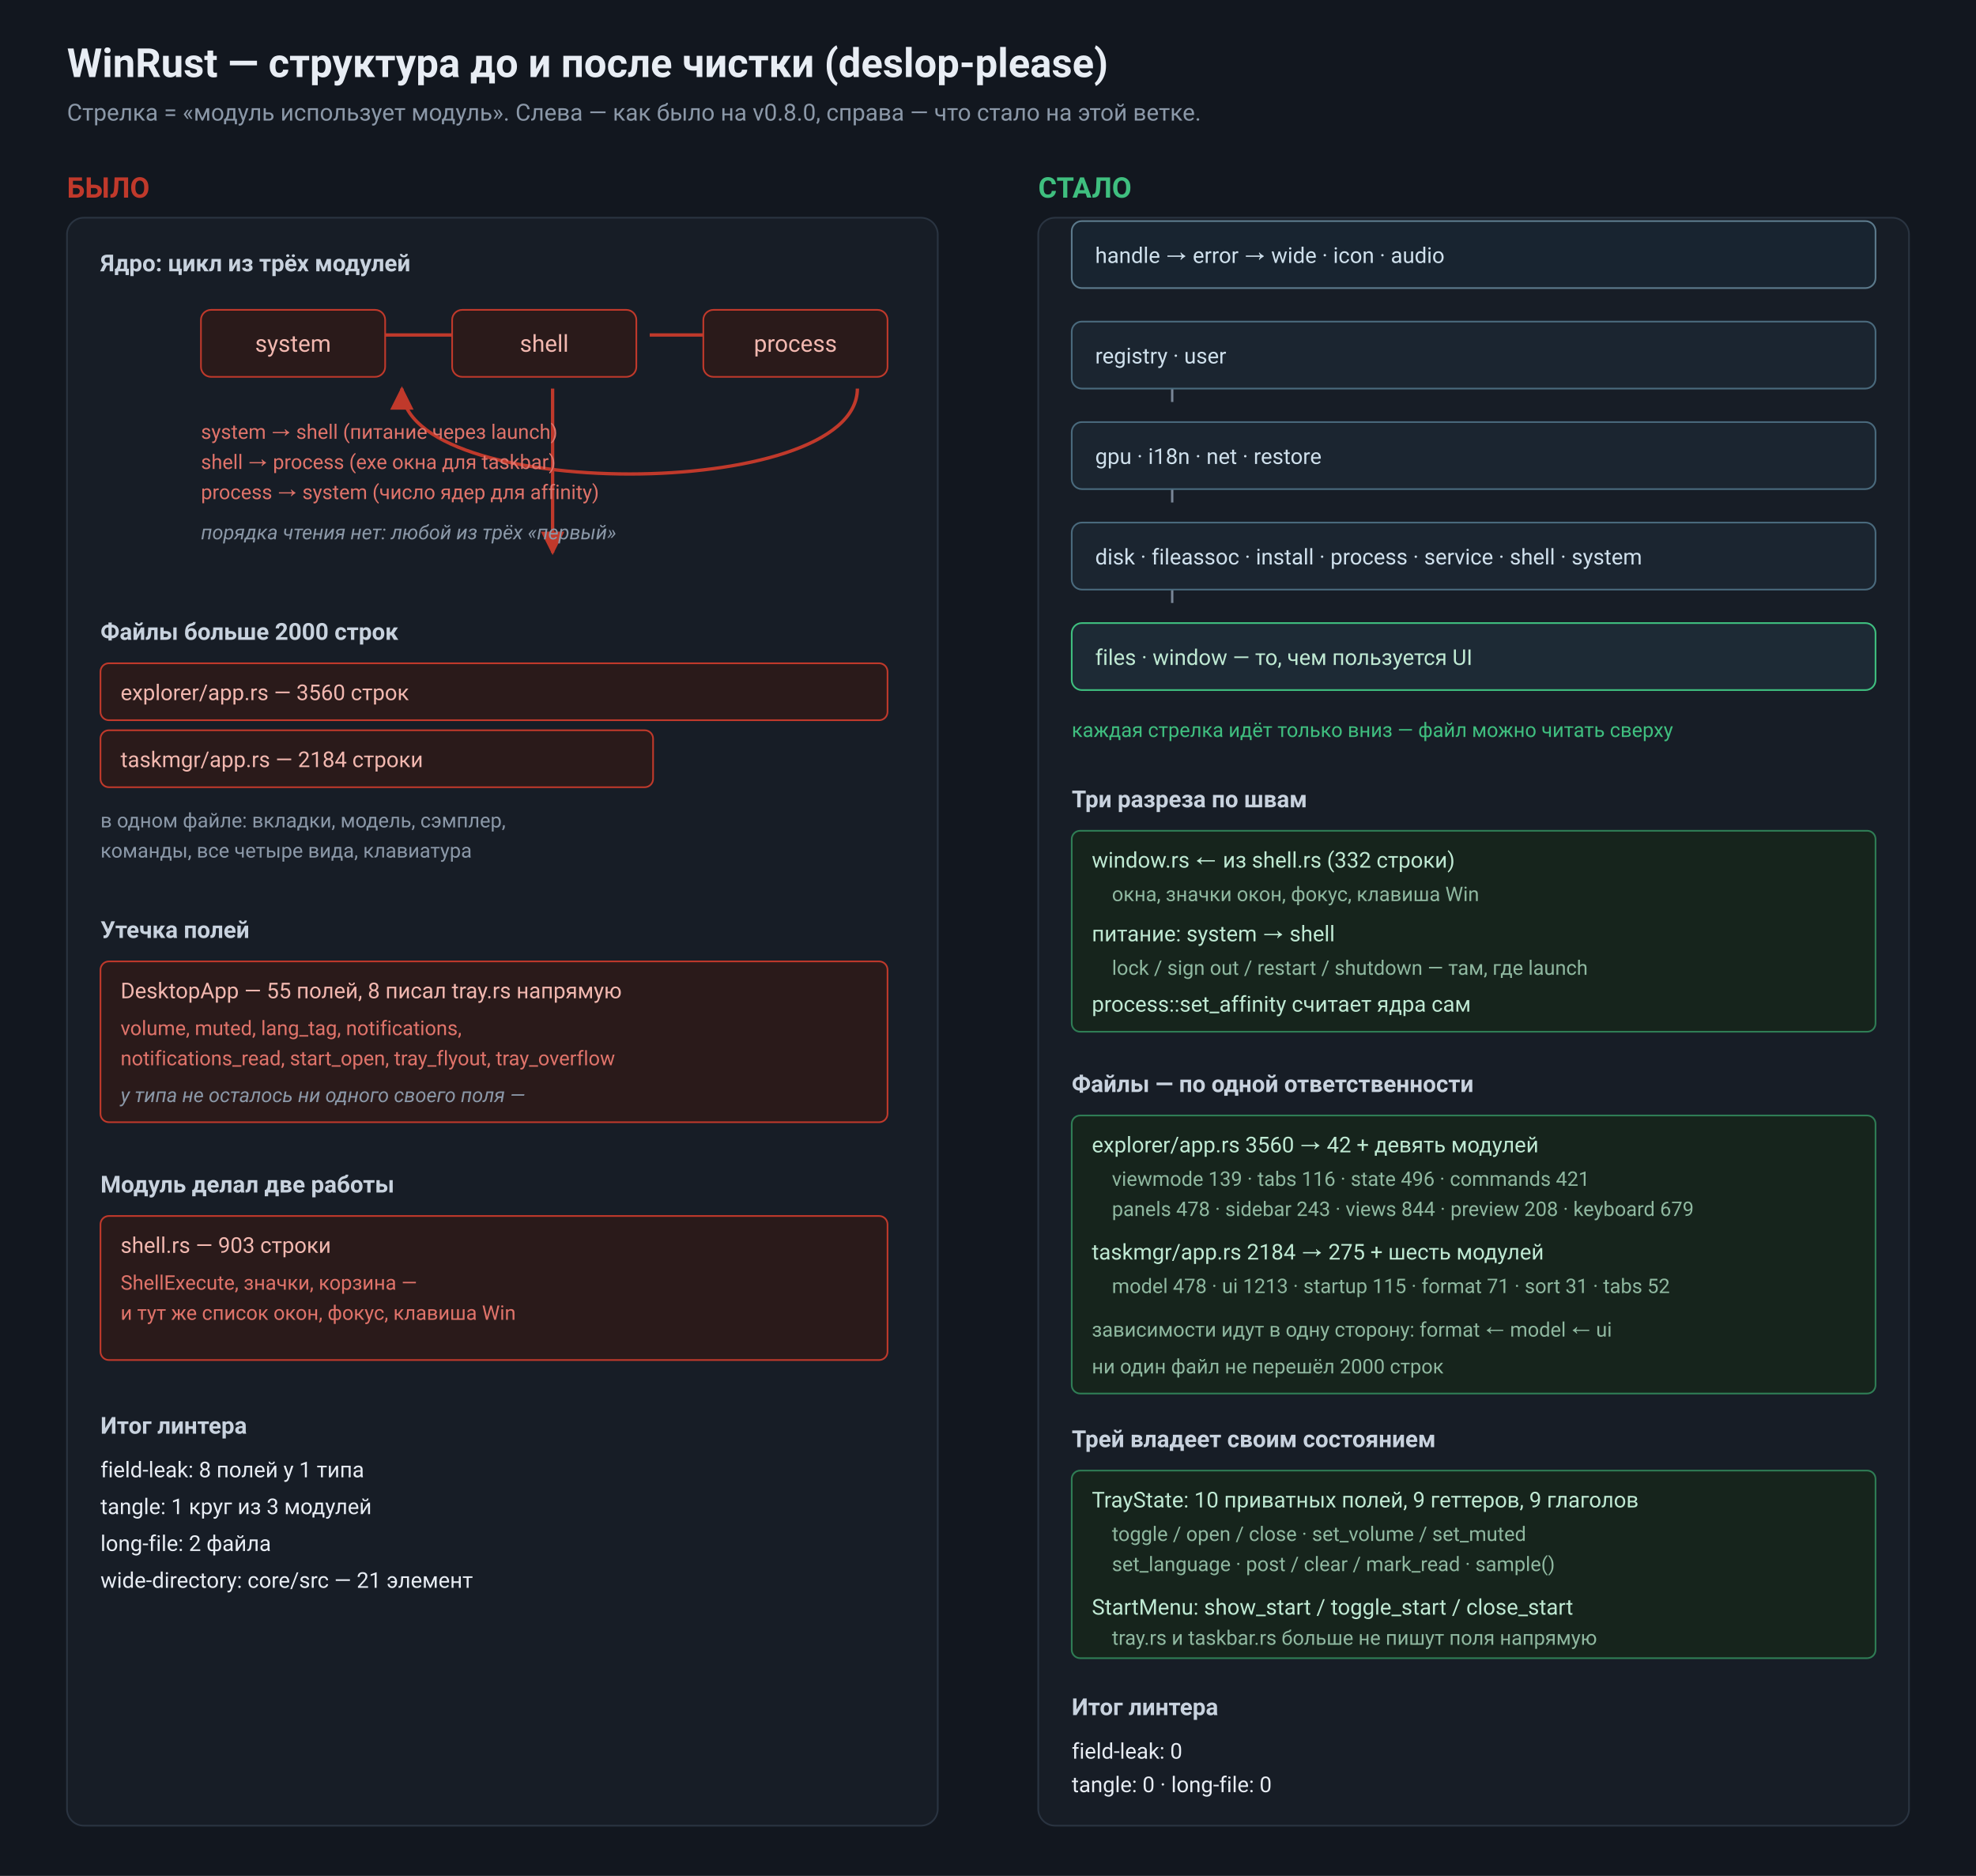
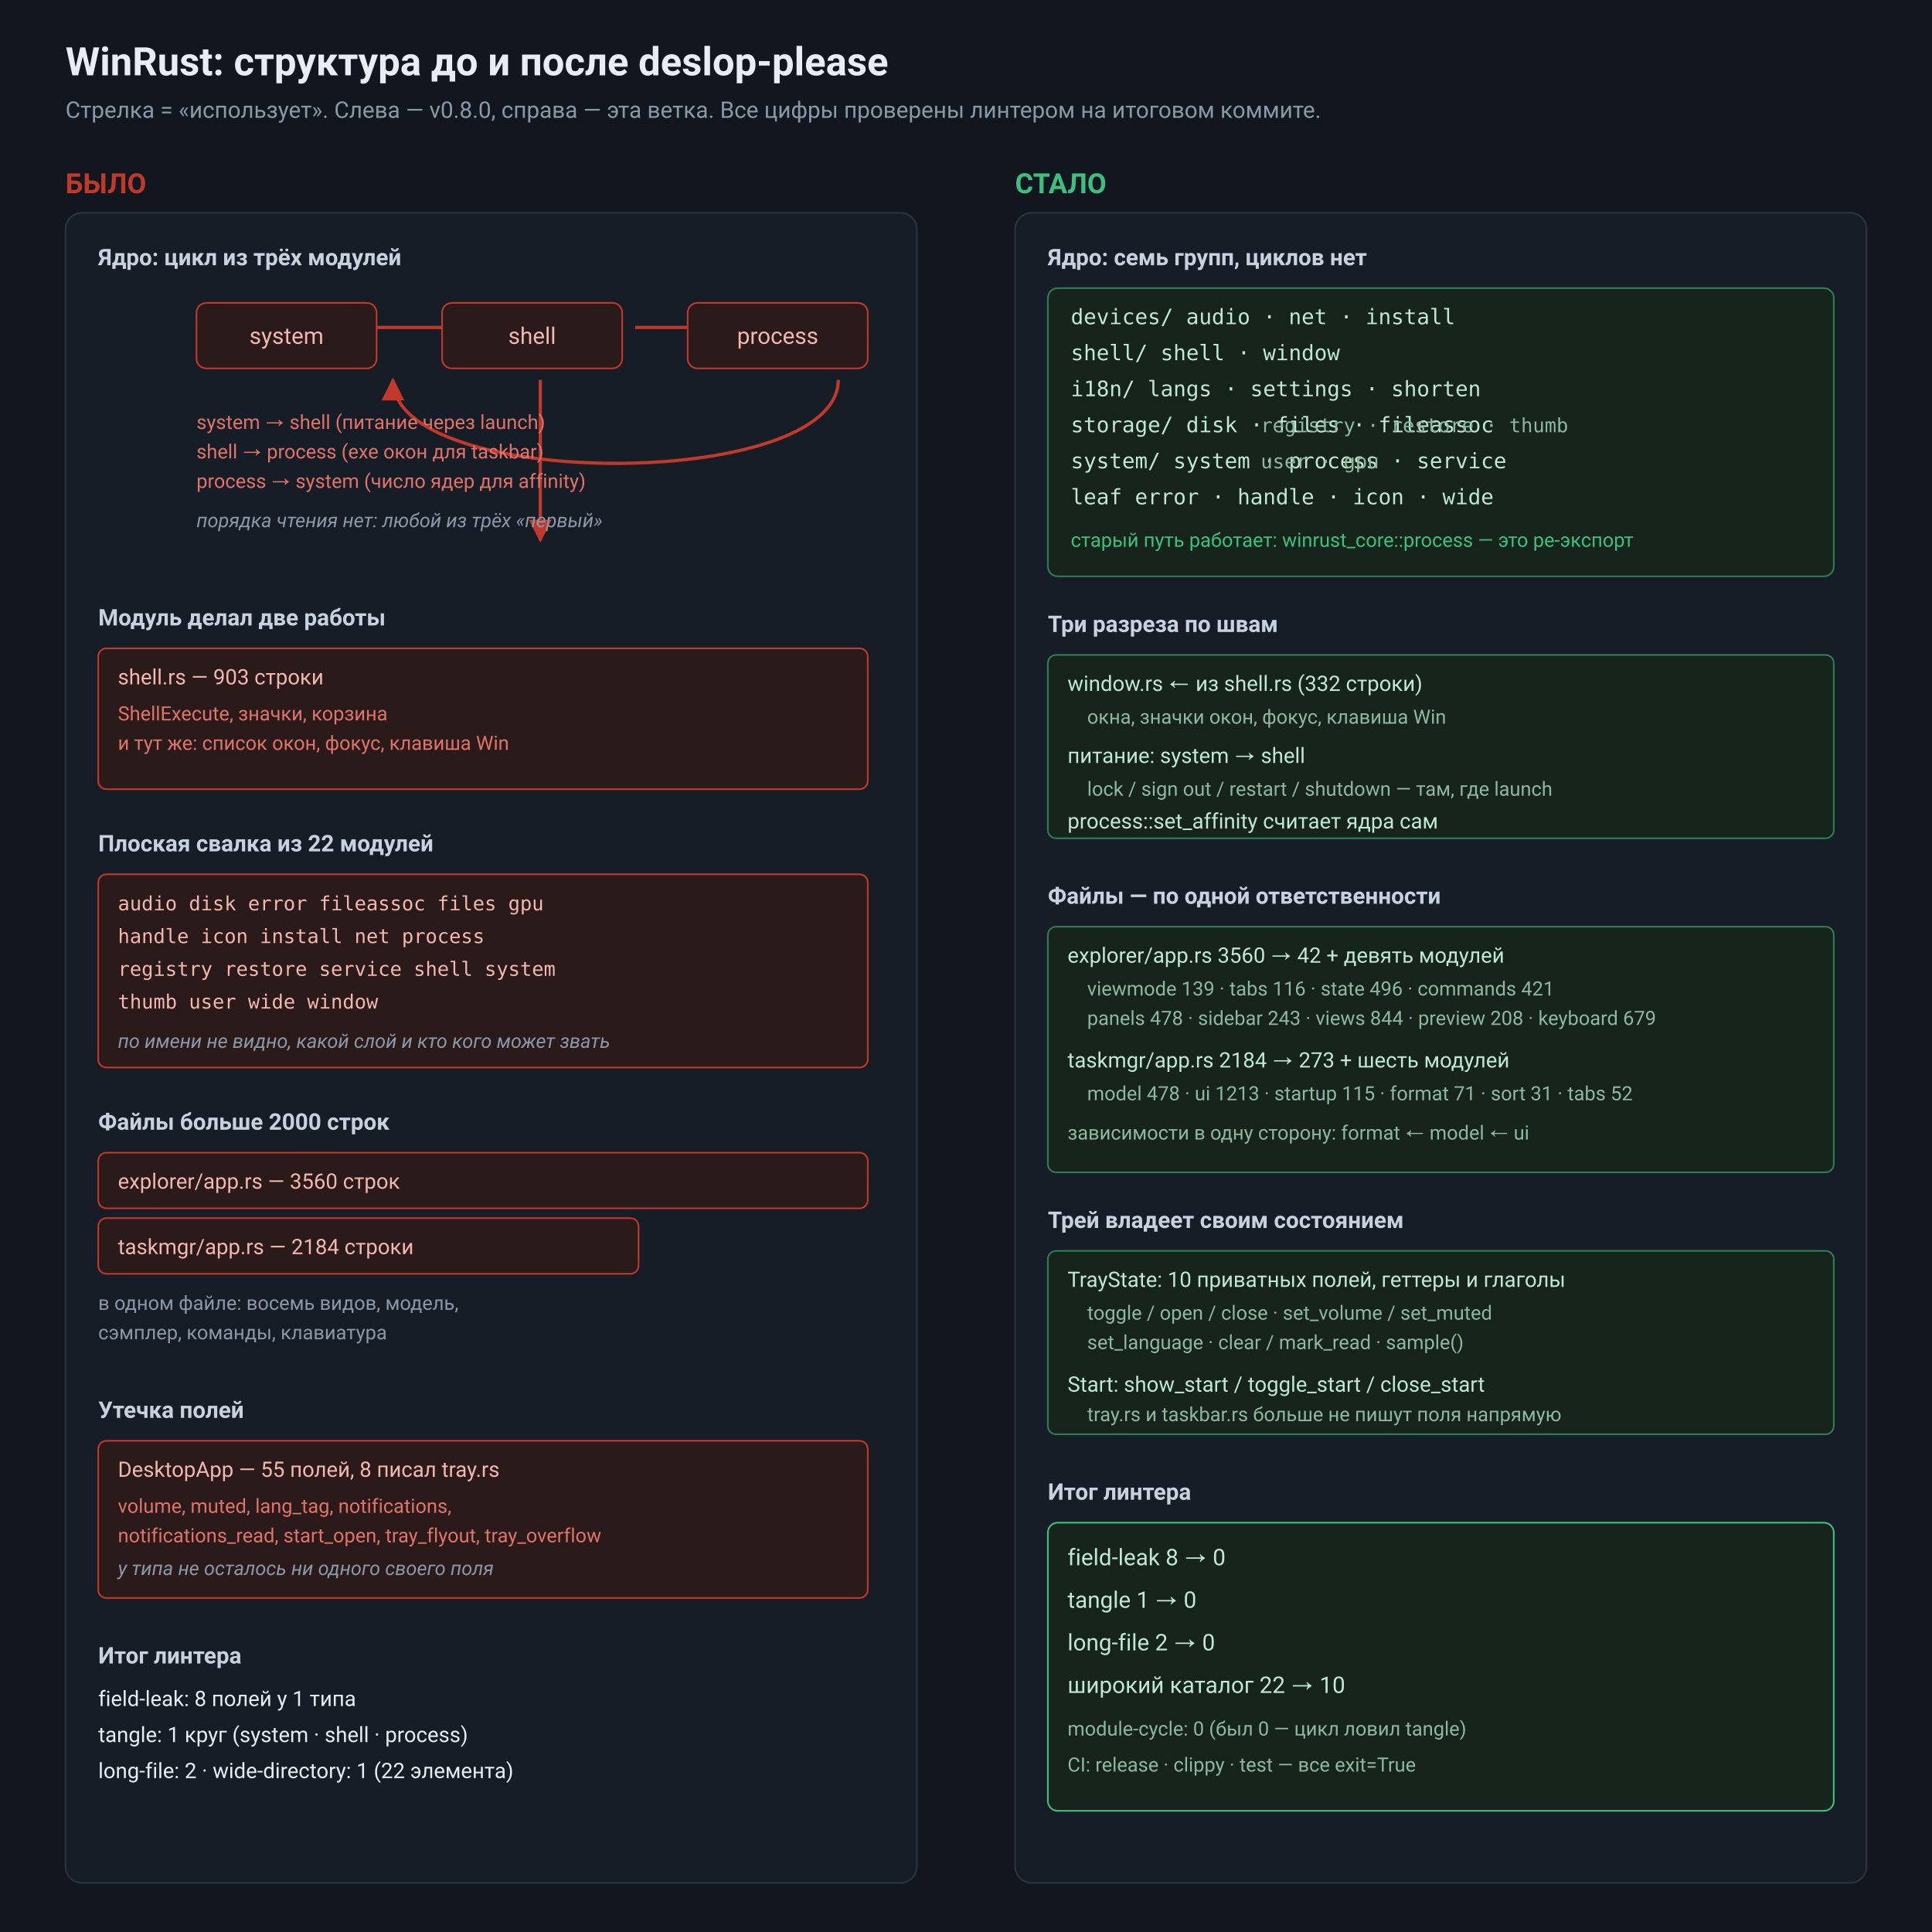
- <svg xmlns="http://www.w3.org/2000/svg" width="1180" height="1120" viewBox="0 0 1180 1120" font-family="Segoe UI, Roboto, Helvetica, Arial, sans-serif">
+ <svg xmlns="http://www.w3.org/2000/svg" width="1180" height="1180" viewBox="0 0 1180 1180" font-family="Segoe UI, Roboto, Helvetica, Arial, sans-serif">
  <defs>
    <marker id="arrow" viewBox="0 0 10 10" refX="9" refY="5" markerWidth="7" markerHeight="7" orient="auto-start-reverse">
      <path d="M 0 0 L 10 5 L 0 10 z" fill="#7a8798" />
    </marker>
    <marker id="arrowRed" viewBox="0 0 10 10" refX="9" refY="5" markerWidth="7" markerHeight="7" orient="auto-start-reverse">
      <path d="M 0 0 L 10 5 L 0 10 z" fill="#c0392b" />
    </marker>
  </defs>
-   <rect width="1180" height="1120" fill="#12171f" />
-   <text x="40" y="46" fill="#e8edf4" font-size="24" font-weight="600">WinRust — структура до и после чистки (deslop-please)</text>
-   <text x="40" y="72" fill="#8b98a8" font-size="14">Стрелка = «модуль использует модуль». Слева — как было на v0.8.0, справа — что стало на этой ветке.</text>
+   <rect width="1180" height="1180" fill="#12171f" />
+   <text x="40" y="46" fill="#e8edf4" font-size="24" font-weight="600">WinRust: структура до и после deslop-please</text>
+   <text x="40" y="72" fill="#8b98a8" font-size="14">Стрелка = «использует». Слева — v0.8.0, справа — эта ветка. Все цифры проверены линтером на итоговом коммите.</text>
  <text x="40" y="118" fill="#c0392b" font-size="17" font-weight="600">БЫЛО</text>
-   <rect x="40" y="130" width="520" height="960" rx="10" fill="#171d26" stroke="#2a3441" />
+   <rect x="40" y="130" width="520" height="1020" rx="10" fill="#171d26" stroke="#2a3441" />
  <text x="60" y="162" fill="#c8d2de" font-size="14" font-weight="600">Ядро: цикл из трёх модулей</text>
  <g stroke="#c0392b" stroke-width="2" fill="none" marker-end="url(#arrowRed)">
    <path d="M 175 200 L 300 200" />
    <path d="M 330 232 L 330 330" />
    <path d="M 388 200 L 512 200" />
    <path d="M 512 232 C 512 300, 240 300, 240 232" />
  </g>
  <rect x="120" y="185" width="110" height="40" rx="6" fill="#2a1a1a" stroke="#c0392b" />
  <text x="175" y="210" fill="#f2b8b0" font-size="14" text-anchor="middle">system</text>
  <rect x="270" y="185" width="110" height="40" rx="6" fill="#2a1a1a" stroke="#c0392b" />
  <text x="325" y="210" fill="#f2b8b0" font-size="14" text-anchor="middle">shell</text>
  <rect x="420" y="185" width="110" height="40" rx="6" fill="#2a1a1a" stroke="#c0392b" />
  <text x="475" y="210" fill="#f2b8b0" font-size="14" text-anchor="middle">process</text>
  <text x="120" y="262" fill="#e0736a" font-size="12">system → shell (питание через launch)</text>
-   <text x="120" y="280" fill="#e0736a" font-size="12">shell → process (exe окна для taskbar)</text>
+   <text x="120" y="280" fill="#e0736a" font-size="12">shell → process (exe окон для taskbar)</text>
  <text x="120" y="298" fill="#e0736a" font-size="12">process → system (число ядер для affinity)</text>
  <text x="120" y="322" fill="#8b98a8" font-size="12" font-style="italic">порядка чтения нет: любой из трёх «первый»</text>
-   <text x="60" y="382" fill="#c8d2de" font-size="14" font-weight="600">Файлы больше 2000 строк</text>
-   <rect x="60" y="396" width="470" height="34" rx="5" fill="#2a1a1a" stroke="#c0392b" />
-   <text x="72" y="418" fill="#f2b8b0" font-size="13">explorer/app.rs — 3560 строк</text>
-   <rect x="60" y="436" width="330" height="34" rx="5" fill="#2a1a1a" stroke="#c0392b" />
-   <text x="72" y="458" fill="#f2b8b0" font-size="13">taskmgr/app.rs — 2184 строки</text>
-   <text x="60" y="494" fill="#8b98a8" font-size="12">в одном файле: вкладки, модель, сэмплер,</text>
-   <text x="60" y="512" fill="#8b98a8" font-size="12">команды, все четыре вида, клавиатура</text>
-   <text x="60" y="560" fill="#c8d2de" font-size="14" font-weight="600">Утечка полей</text>
-   <rect x="60" y="574" width="470" height="96" rx="5" fill="#2a1a1a" stroke="#c0392b" />
-   <text x="72" y="596" fill="#f2b8b0" font-size="13">DesktopApp — 55 полей, 8 писал tray.rs напрямую</text>
-   <text x="72" y="618" fill="#e0736a" font-size="12">volume, muted, lang_tag, notifications,</text>
-   <text x="72" y="636" fill="#e0736a" font-size="12">notifications_read, start_open, tray_flyout, tray_overflow</text>
-   <text x="72" y="658" fill="#8b98a8" font-size="12" font-style="italic">у типа не осталось ни одного своего поля —</text>
-   <text x="60" y="712" fill="#c8d2de" font-size="14" font-weight="600">Модуль делал две работы</text>
-   <rect x="60" y="726" width="470" height="86" rx="5" fill="#2a1a1a" stroke="#c0392b" />
-   <text x="72" y="748" fill="#f2b8b0" font-size="13">shell.rs — 903 строки</text>
-   <text x="72" y="770" fill="#e0736a" font-size="12">ShellExecute, значки, корзина —</text>
-   <text x="72" y="788" fill="#e0736a" font-size="12">и тут же список окон, фокус, клавиша Win</text>
-   <text x="60" y="856" fill="#c8d2de" font-size="14" font-weight="600">Итог линтера</text>
-   <text x="60" y="882" fill="#e8edf4" font-size="13">field-leak: 8 полей у 1 типа</text>
-   <text x="60" y="904" fill="#e8edf4" font-size="13">tangle: 1 круг из 3 модулей</text>
-   <text x="60" y="926" fill="#e8edf4" font-size="13">long-file: 2 файла</text>
-   <text x="60" y="948" fill="#e8edf4" font-size="13">wide-directory: core/src — 21 элемент</text>
+   <text x="60" y="382" fill="#c8d2de" font-size="14" font-weight="600">Модуль делал две работы</text>
+   <rect x="60" y="396" width="470" height="86" rx="5" fill="#2a1a1a" stroke="#c0392b" />
+   <text x="72" y="418" fill="#f2b8b0" font-size="13">shell.rs — 903 строки</text>
+   <text x="72" y="440" fill="#e0736a" font-size="12">ShellExecute, значки, корзина</text>
+   <text x="72" y="458" fill="#e0736a" font-size="12">и тут же: список окон, фокус, клавиша Win</text>
+   <text x="60" y="520" fill="#c8d2de" font-size="14" font-weight="600">Плоская свалка из 22 модулей</text>
+   <rect x="60" y="534" width="470" height="118" rx="5" fill="#2a1a1a" stroke="#c0392b" />
+   <text x="72" y="556" fill="#f2b8b0" font-size="12" font-family="monospace">audio disk error fileassoc files gpu</text>
+   <text x="72" y="576" fill="#f2b8b0" font-size="12" font-family="monospace">handle icon install net process</text>
+   <text x="72" y="596" fill="#f2b8b0" font-size="12" font-family="monospace">registry restore service shell system</text>
+   <text x="72" y="616" fill="#f2b8b0" font-size="12" font-family="monospace">thumb user wide window</text>
+   <text x="72" y="640" fill="#8b98a8" font-size="12" font-style="italic">по имени не видно, какой слой и кто кого может звать</text>
+   <text x="60" y="690" fill="#c8d2de" font-size="14" font-weight="600">Файлы больше 2000 строк</text>
+   <rect x="60" y="704" width="470" height="34" rx="5" fill="#2a1a1a" stroke="#c0392b" />
+   <text x="72" y="726" fill="#f2b8b0" font-size="13">explorer/app.rs — 3560 строк</text>
+   <rect x="60" y="744" width="330" height="34" rx="5" fill="#2a1a1a" stroke="#c0392b" />
+   <text x="72" y="766" fill="#f2b8b0" font-size="13">taskmgr/app.rs — 2184 строки</text>
+   <text x="60" y="800" fill="#8b98a8" font-size="12">в одном файле: восемь видов, модель,</text>
+   <text x="60" y="818" fill="#8b98a8" font-size="12">сэмплер, команды, клавиатура</text>
+   <text x="60" y="866" fill="#c8d2de" font-size="14" font-weight="600">Утечка полей</text>
+   <rect x="60" y="880" width="470" height="96" rx="5" fill="#2a1a1a" stroke="#c0392b" />
+   <text x="72" y="902" fill="#f2b8b0" font-size="13">DesktopApp — 55 полей, 8 писал tray.rs</text>
+   <text x="72" y="924" fill="#e0736a" font-size="12">volume, muted, lang_tag, notifications,</text>
+   <text x="72" y="942" fill="#e0736a" font-size="12">notifications_read, start_open, tray_flyout, tray_overflow</text>
+   <text x="72" y="962" fill="#8b98a8" font-size="12" font-style="italic">у типа не осталось ни одного своего поля</text>
+   <text x="60" y="1016" fill="#c8d2de" font-size="14" font-weight="600">Итог линтера</text>
+   <text x="60" y="1042" fill="#e8edf4" font-size="13">field-leak: 8 полей у 1 типа</text>
+   <text x="60" y="1064" fill="#e8edf4" font-size="13">tangle: 1 круг (system · shell · process)</text>
+   <text x="60" y="1086" fill="#e8edf4" font-size="13">long-file: 2 · wide-directory: 1 (22 элемента)</text>
  <text x="620" y="118" fill="#3fbf7f" font-size="17" font-weight="600">СТАЛО</text>
-   <rect x="620" y="130" width="520" height="960" rx="10" fill="#171d26" stroke="#2a3441" />
-   <text x="640" y="162" fill="#c8d2de" font-size="14" font-weight="600">Ядро: семь слоёв, циклов нет</text>
-   <g stroke="#7a8798" stroke-width="1.4" fill="none" marker-end="url(#arrow)">
-     <path d="M 700 360 L 700 330" />
-     <path d="M 700 300 L 700 270" />
-     <path d="M 700 240 L 700 210" />
-   </g>
-   <rect x="640" y="372" width="480" height="40" rx="6" fill="#1d2a35" stroke="#3fbf7f" />
-   <text x="654" y="397" fill="#bfe9d3" font-size="13">files · window — то, чем пользуется UI</text>
-   <rect x="640" y="312" width="480" height="40" rx="6" fill="#1b2530" stroke="#4a6a7d" />
-   <text x="654" y="337" fill="#cfe0ec" font-size="13">disk · fileassoc · install · process · service · shell · system</text>
-   <rect x="640" y="252" width="480" height="40" rx="6" fill="#1b2530" stroke="#4a6a7d" />
-   <text x="654" y="277" fill="#cfe0ec" font-size="13">gpu · i18n · net · restore</text>
-   <rect x="640" y="192" width="480" height="40" rx="6" fill="#1b2530" stroke="#4a6a7d" />
-   <text x="654" y="217" fill="#cfe0ec" font-size="13">registry · user</text>
-   <rect x="640" y="132" width="480" height="40" rx="6" fill="#182430" stroke="#5c7a8c" />
-   <text x="654" y="157" fill="#cfe0ec" font-size="13">handle → error → wide · icon · audio</text>
-   <text x="640" y="440" fill="#3fbf7f" font-size="12">каждая стрелка идёт только вниз — файл можно читать сверху</text>
-   <text x="640" y="482" fill="#c8d2de" font-size="14" font-weight="600">Три разреза по швам</text>
-   <rect x="640" y="496" width="480" height="120" rx="5" fill="#16241c" stroke="#2f7d55" />
-   <text x="652" y="518" fill="#bfe9d3" font-size="13">window.rs ← из shell.rs (332 строки)</text>
-   <text x="664" y="538" fill="#8fb8a0" font-size="12">окна, значки окон, фокус, клавиша Win</text>
-   <text x="652" y="562" fill="#bfe9d3" font-size="13">питание: system → shell</text>
-   <text x="664" y="582" fill="#8fb8a0" font-size="12">lock / sign out / restart / shutdown — там, где launch</text>
-   <text x="652" y="604" fill="#bfe9d3" font-size="13">process::set_affinity считает ядра сам</text>
-   <text x="640" y="652" fill="#c8d2de" font-size="14" font-weight="600">Файлы — по одной ответственности</text>
-   <rect x="640" y="666" width="480" height="166" rx="5" fill="#16241c" stroke="#2f7d55" />
-   <text x="652" y="688" fill="#bfe9d3" font-size="13">explorer/app.rs 3560 → 42 + девять модулей</text>
-   <text x="664" y="708" fill="#8fb8a0" font-size="12">viewmode 139 · tabs 116 · state 496 · commands 421</text>
-   <text x="664" y="726" fill="#8fb8a0" font-size="12">panels 478 · sidebar 243 · views 844 · preview 208 · keyboard 679</text>
-   <text x="652" y="752" fill="#bfe9d3" font-size="13">taskmgr/app.rs 2184 → 275 + шесть модулей</text>
-   <text x="664" y="772" fill="#8fb8a0" font-size="12">model 478 · ui 1213 · startup 115 · format 71 · sort 31 · tabs 52</text>
-   <text x="652" y="798" fill="#8fb8a0" font-size="12">зависимости идут в одну сторону: format ← model ← ui</text>
-   <text x="652" y="820" fill="#8fb8a0" font-size="12">ни один файл не перешёл 2000 строк</text>
-   <text x="640" y="864" fill="#c8d2de" font-size="14" font-weight="600">Трей владеет своим состоянием</text>
-   <rect x="640" y="878" width="480" height="112" rx="5" fill="#16241c" stroke="#2f7d55" />
-   <text x="652" y="900" fill="#bfe9d3" font-size="13">TrayState: 10 приватных полей, 9 геттеров, 9 глаголов</text>
-   <text x="664" y="920" fill="#8fb8a0" font-size="12">toggle / open / close · set_volume / set_muted</text>
-   <text x="664" y="938" fill="#8fb8a0" font-size="12">set_language · post / clear / mark_read · sample()</text>
-   <text x="652" y="964" fill="#bfe9d3" font-size="13">StartMenu: show_start / toggle_start / close_start</text>
-   <text x="664" y="982" fill="#8fb8a0" font-size="12">tray.rs и taskbar.rs больше не пишут поля напрямую</text>
-   <text x="640" y="1024" fill="#c8d2de" font-size="14" font-weight="600">Итог линтера</text>
-   <text x="640" y="1050" fill="#e8edf4" font-size="13">field-leak: 0</text>
-   <text x="640" y="1070" fill="#e8edf4" font-size="13">tangle: 0 · long-file: 0</text>
+   <rect x="620" y="130" width="520" height="1020" rx="10" fill="#171d26" stroke="#2a3441" />
+   <text x="640" y="162" fill="#c8d2de" font-size="14" font-weight="600">Ядро: семь групп, циклов нет</text>
+   <rect x="640" y="176" width="480" height="176" rx="6" fill="#16241c" stroke="#2f7d55" />
+   <text x="654" y="198" fill="#bfe9d3" font-size="13" font-family="monospace">devices/   audio · net · install</text>
+   <text x="654" y="220" fill="#bfe9d3" font-size="13" font-family="monospace">shell/     shell · window</text>
+   <text x="654" y="242" fill="#bfe9d3" font-size="13" font-family="monospace">i18n/      langs · settings · shorten</text>
+   <text x="654" y="264" fill="#bfe9d3" font-size="13" font-family="monospace">storage/   disk · files · fileassoc</text>
+   <text x="770" y="264" fill="#8fb8a0" font-size="12" font-family="monospace">registry · restore · thumb</text>
+   <text x="654" y="286" fill="#bfe9d3" font-size="13" font-family="monospace">system/    system · process · service</text>
+   <text x="770" y="286" fill="#8fb8a0" font-size="12" font-family="monospace">user · gpu</text>
+   <text x="654" y="308" fill="#bfe9d3" font-size="13" font-family="monospace">leaf       error · handle · icon · wide</text>
+   <text x="654" y="334" fill="#3fbf7f" font-size="12">старый путь работает: winrust_core::process — это ре-экспорт</text>
+   <text x="640" y="386" fill="#c8d2de" font-size="14" font-weight="600">Три разреза по швам</text>
+   <rect x="640" y="400" width="480" height="112" rx="5" fill="#16241c" stroke="#2f7d55" />
+   <text x="652" y="422" fill="#bfe9d3" font-size="13">window.rs ← из shell.rs (332 строки)</text>
+   <text x="664" y="442" fill="#8fb8a0" font-size="12">окна, значки окон, фокус, клавиша Win</text>
+   <text x="652" y="466" fill="#bfe9d3" font-size="13">питание: system → shell</text>
+   <text x="664" y="486" fill="#8fb8a0" font-size="12">lock / sign out / restart / shutdown — там, где launch</text>
+   <text x="652" y="506" fill="#bfe9d3" font-size="13">process::set_affinity считает ядра сам</text>
+   <text x="640" y="552" fill="#c8d2de" font-size="14" font-weight="600">Файлы — по одной ответственности</text>
+   <rect x="640" y="566" width="480" height="150" rx="5" fill="#16241c" stroke="#2f7d55" />
+   <text x="652" y="588" fill="#bfe9d3" font-size="13">explorer/app.rs 3560 → 42 + девять модулей</text>
+   <text x="664" y="608" fill="#8fb8a0" font-size="12">viewmode 139 · tabs 116 · state 496 · commands 421</text>
+   <text x="664" y="626" fill="#8fb8a0" font-size="12">panels 478 · sidebar 243 · views 844 · preview 208 · keyboard 679</text>
+   <text x="652" y="652" fill="#bfe9d3" font-size="13">taskmgr/app.rs 2184 → 273 + шесть модулей</text>
+   <text x="664" y="672" fill="#8fb8a0" font-size="12">model 478 · ui 1213 · startup 115 · format 71 · sort 31 · tabs 52</text>
+   <text x="652" y="696" fill="#8fb8a0" font-size="12">зависимости в одну сторону: format ← model ← ui</text>
+   <text x="640" y="750" fill="#c8d2de" font-size="14" font-weight="600">Трей владеет своим состоянием</text>
+   <rect x="640" y="764" width="480" height="112" rx="5" fill="#16241c" stroke="#2f7d55" />
+   <text x="652" y="786" fill="#bfe9d3" font-size="13">TrayState: 10 приватных полей, геттеры и глаголы</text>
+   <text x="664" y="806" fill="#8fb8a0" font-size="12">toggle / open / close · set_volume / set_muted</text>
+   <text x="664" y="824" fill="#8fb8a0" font-size="12">set_language · clear / mark_read · sample()</text>
+   <text x="652" y="850" fill="#bfe9d3" font-size="13">Start: show_start / toggle_start / close_start</text>
+   <text x="664" y="868" fill="#8fb8a0" font-size="12">tray.rs и taskbar.rs больше не пишут поля напрямую</text>
+   <text x="640" y="916" fill="#c8d2de" font-size="14" font-weight="600">Итог линтера</text>
+   <rect x="640" y="930" width="480" height="176" rx="6" fill="#16241c" stroke="#3fbf7f" />
+   <text x="652" y="956" fill="#bfe9d3" font-size="14">field-leak            8 → 0</text>
+   <text x="652" y="982" fill="#bfe9d3" font-size="14">tangle                1 → 0</text>
+   <text x="652" y="1008" fill="#bfe9d3" font-size="14">long-file             2 → 0</text>
+   <text x="652" y="1034" fill="#bfe9d3" font-size="14"> широкий каталог      22 → 10</text>
+   <text x="652" y="1060" fill="#8fb8a0" font-size="12">module-cycle: 0 (был 0 — цикл ловил tangle)</text>
+   <text x="652" y="1082" fill="#8fb8a0" font-size="12">CI: release · clippy · test — все exit=True</text>
</svg>
